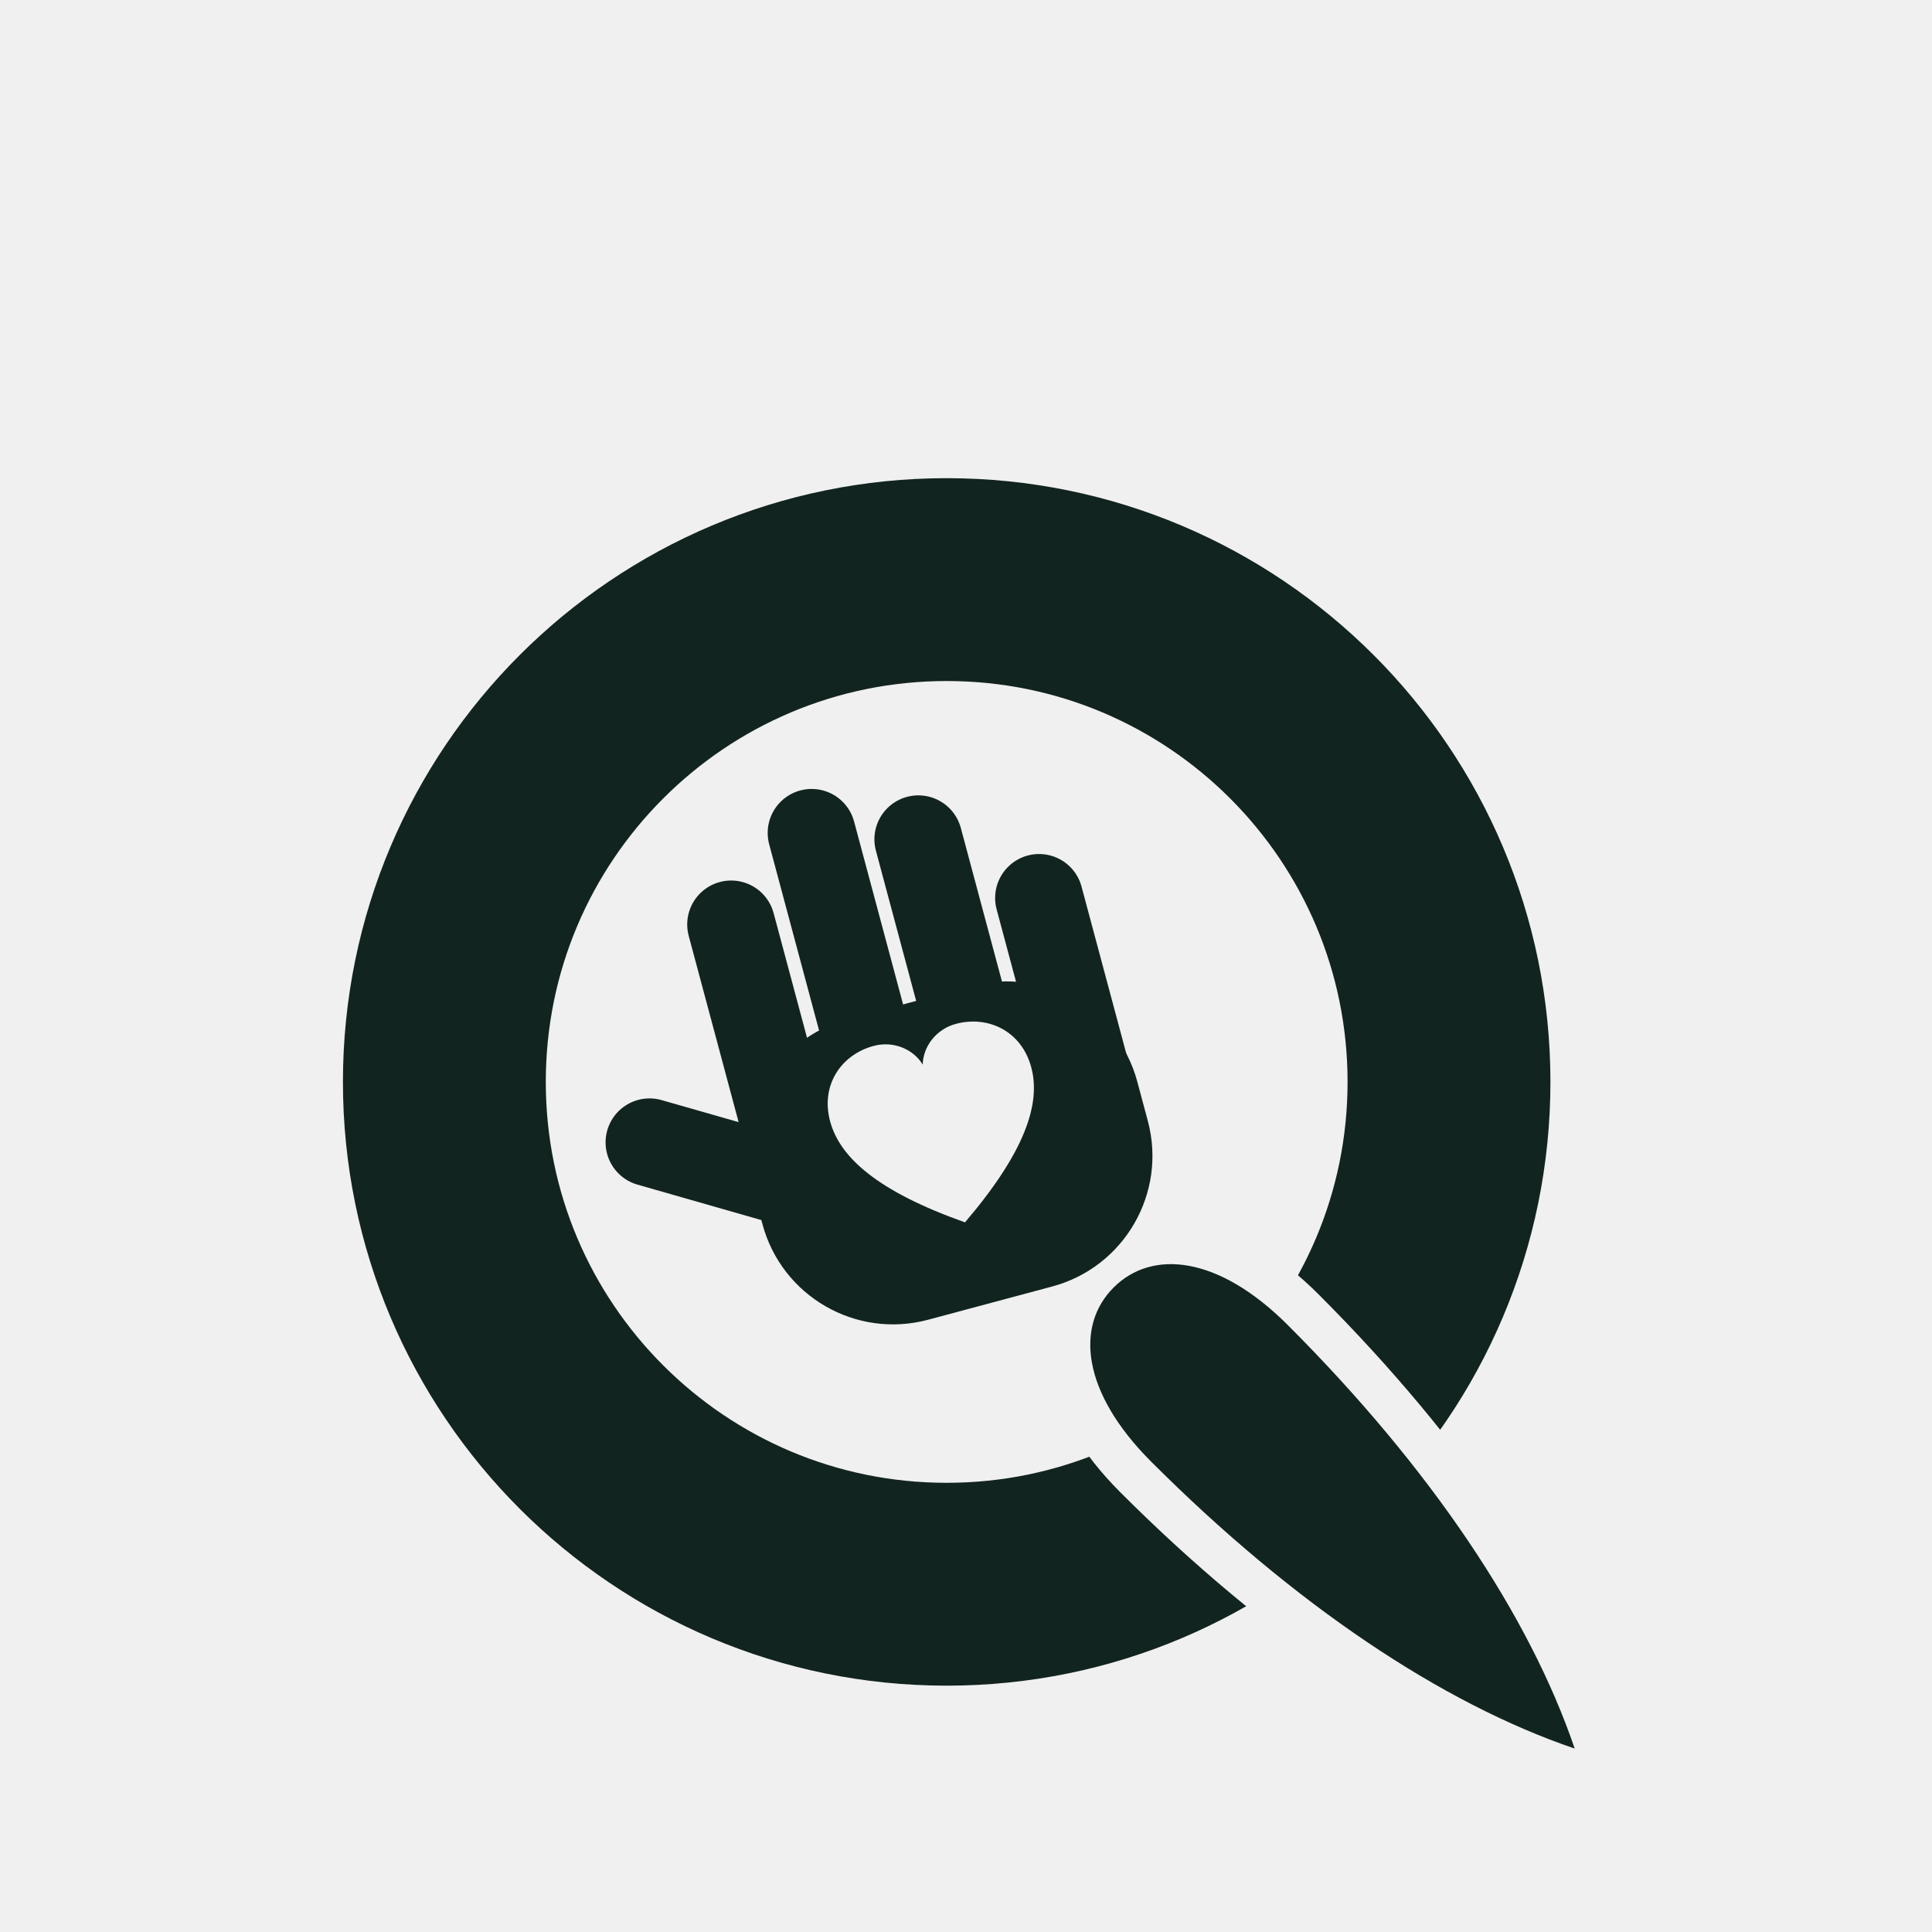
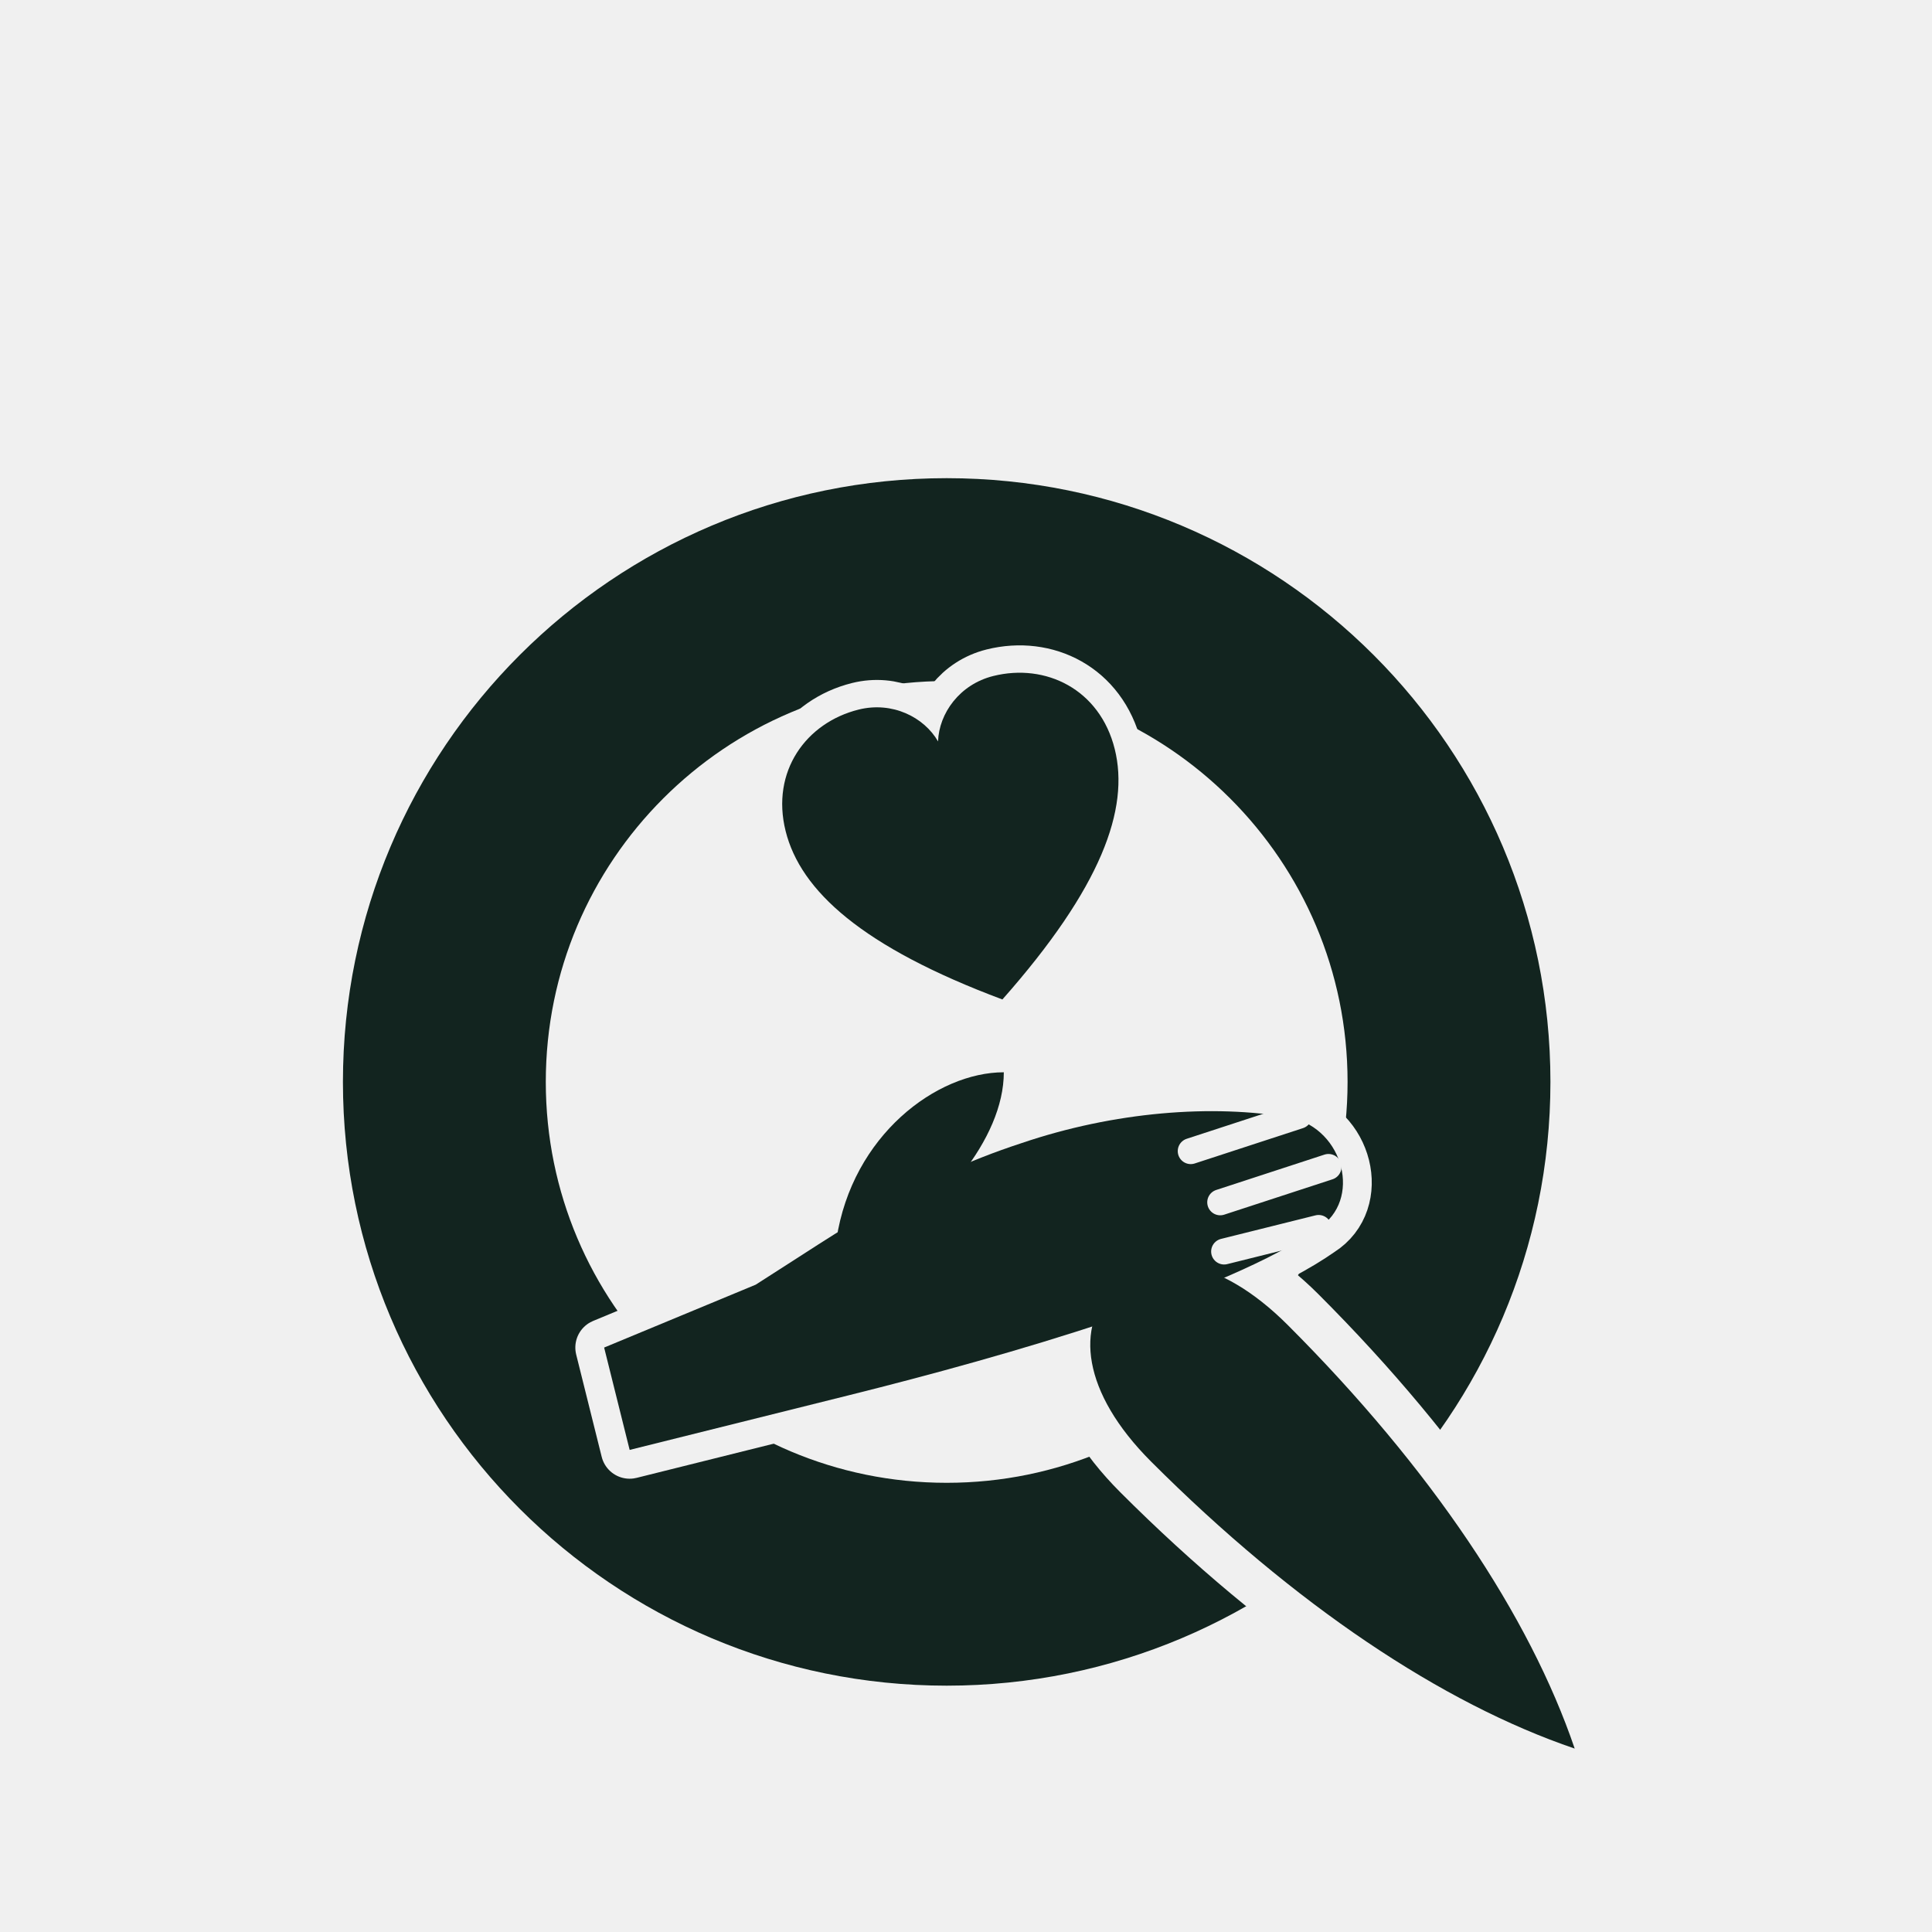
<svg xmlns="http://www.w3.org/2000/svg" viewBox="0 0 200 200" width="200" height="200" role="img">
  <defs>
-     <mask id="mm2" maskUnits="userSpaceOnUse" x="-20" y="-20" width="240" height="240">
-       <rect x="-20" y="-20" width="240" height="240" fill="#fff" />
+     <mask id="sm2" maskUnits="userSpaceOnUse" x="-40" y="-40" width="300" height="300">
+       <rect x="-40" y="-40" width="300" height="300" fill="#fff" />
+       <path d="M92,49 L78,50" stroke="#000" stroke-width="3.2" stroke-linecap="round" />
+       <path d="M94,56 L80,57" stroke="#000" stroke-width="3.2" stroke-linecap="round" />
+       <path d="M91,63 L79,63" stroke="#000" stroke-width="3.2" stroke-linecap="round" />
+     </mask>
+     <mask id="mm2" maskUnits="userSpaceOnUse" x="-40" y="-40" width="300" height="300">
+       <rect x="-40" y="-40" width="300" height="300" fill="#fff" />
      <g transform="matrix(0.70711 0.70711 0.70711 -0.70711 124 140)">
        <path d="M58,0 C45,6.4 27,10 6,10 C-4.2,10 -9.5,5.6 -9.5,0 C-9.5,-5.6 -4.2,-10 6,-10 C27,-10 45,-6.4 58,0 Z" fill="#000" stroke="#000" stroke-width="9" stroke-linejoin="round" />
      </g>
+       <g transform="translate(100 122) rotate(-14) scale(0.84) translate(-48 -46)" stroke="#000" stroke-width="7.1" stroke-linejoin="round">
+         <path d="M2,56 L22,53 C34,49 44,45 58,44 C70,43 82,45 91,49 C97,52 97,61 91,63 C78,68 50,69 30,69 L2,69 Z" fill="#000" />
+         <path d="M33,50 C38,38 50,33 58,35 C56,43 46,50 36,53 Z" fill="#000" />
+         <g transform="translate(60 12) scale(0.95)">
+           <path d="M0,15 C-16,4 -22,-5 -22,-13 C-22,-21 -16,-26 -9,-26 C-4.5,-26 -1,-23 0,-19.5 C1,-23 4.5,-26 9,-26 C16,-26 22,-21 22,-13 C22,-5 16,4 0,15 Z" fill="#000" />
+         </g>
+       </g>
    </mask>
-     <mask id="pm2" maskUnits="userSpaceOnUse" x="-40" y="-40" width="280" height="280">
-       <rect x="-40" y="-40" width="280" height="280" fill="#fff" />
-       <g transform="translate(48 57) scale(0.7)">
-         <path d="M0,15 C-16,4 -22,-5 -22,-13 C-22,-21 -16,-26 -9,-26 C-4.5,-26 -1,-23 0,-19.5 C1,-23 4.5,-26 9,-26 C16,-26 22,-21 22,-13 C22,-5 16,4 0,15 Z" fill="#000" />
+     <mask id="tm2" maskUnits="userSpaceOnUse" x="-40" y="-40" width="300" height="300">
+       <rect x="-40" y="-40" width="300" height="300" fill="#fff" />
+       <g transform="translate(100 122) rotate(-14) scale(0.84) translate(-48 -46)" stroke="#000" stroke-width="7.1" stroke-linejoin="round">
+         <path d="M2,56 L22,53 C34,49 44,45 58,44 C70,43 82,45 91,49 C97,52 97,61 91,63 C78,68 50,69 30,69 L2,69 Z" fill="#000" />
+         <path d="M33,50 C38,38 50,33 58,35 C56,43 46,50 36,53 Z" fill="#000" />
+         <g transform="translate(60 12) scale(0.95)">
+           <path d="M0,15 C-16,4 -22,-5 -22,-13 C-22,-21 -16,-26 -9,-26 C-4.5,-26 -1,-23 0,-19.5 C1,-23 4.5,-26 9,-26 C16,-26 22,-21 22,-13 C22,-5 16,4 0,15 Z" fill="#000" />
+         </g>
      </g>
    </mask>
  </defs>
  <g transform="translate(-2 0)">
    <circle cx="100" cy="112" r="52" fill="none" stroke="#12241F" stroke-width="21" mask="url(#mm2)" />
-     <g transform="translate(98 112) rotate(-15) scale(0.70) translate(-48 -46)">
-       <g mask="url(#pm2)">
-         <path d="M26,52 L26,16" stroke="#12241F" stroke-width="13" stroke-linecap="round" fill="none" />
-         <path d="M41,52 L41,6" stroke="#12241F" stroke-width="13" stroke-linecap="round" fill="none" />
-         <path d="M56,52 L56,11" stroke="#12241F" stroke-width="13" stroke-linecap="round" fill="none" />
-         <path d="M71,52 L71,24" stroke="#12241F" stroke-width="13" stroke-linecap="round" fill="none" />
-         <path d="M26,56 L6,44" stroke="#12241F" stroke-width="13" stroke-linecap="round" fill="none" />
-         <rect x="19" y="34" width="59" height="46" rx="20" fill="#12241F" />
+     <g mask="url(#tm2)" transform="matrix(0.70711 0.70711 0.70711 -0.70711 124 140)">
+       <path d="M58,0 C45,6.4 27,10 6,10 C-4.2,10 -9.5,5.6 -9.5,0 C-9.5,-5.6 -4.2,-10 6,-10 C27,-10 45,-6.4 58,0 Z" fill="#12241F" />
+     </g>
+     <g transform="translate(100 122) rotate(-14) scale(0.84) translate(-48 -46)">
+       <g mask="url(#sm2)">
+         <path d="M2,56 L22,53 C34,49 44,45 58,44 C70,43 82,45 91,49 C97,52 97,61 91,63 C78,68 50,69 30,69 L2,69 Z" fill="#12241F" />
+         <path d="M33,50 C38,38 50,33 58,35 C56,43 46,50 36,53 Z" fill="#12241F" />
      </g>
-     </g>
-     <g transform="matrix(0.70711 0.70711 0.70711 -0.70711 124 140)">
-       <path d="M58,0 C45,6.4 27,10 6,10 C-4.2,10 -9.5,5.6 -9.5,0 C-9.5,-5.6 -4.2,-10 6,-10 C27,-10 45,-6.4 58,0 Z" fill="#12241F" />
+       <g transform="translate(60 12) scale(0.95)">
+         <path d="M0,15 C-16,4 -22,-5 -22,-13 C-22,-21 -16,-26 -9,-26 C-4.5,-26 -1,-23 0,-19.5 C1,-23 4.5,-26 9,-26 C16,-26 22,-21 22,-13 C22,-5 16,4 0,15 Z" fill="#12241F" />
+       </g>
    </g>
  </g>
</svg>
